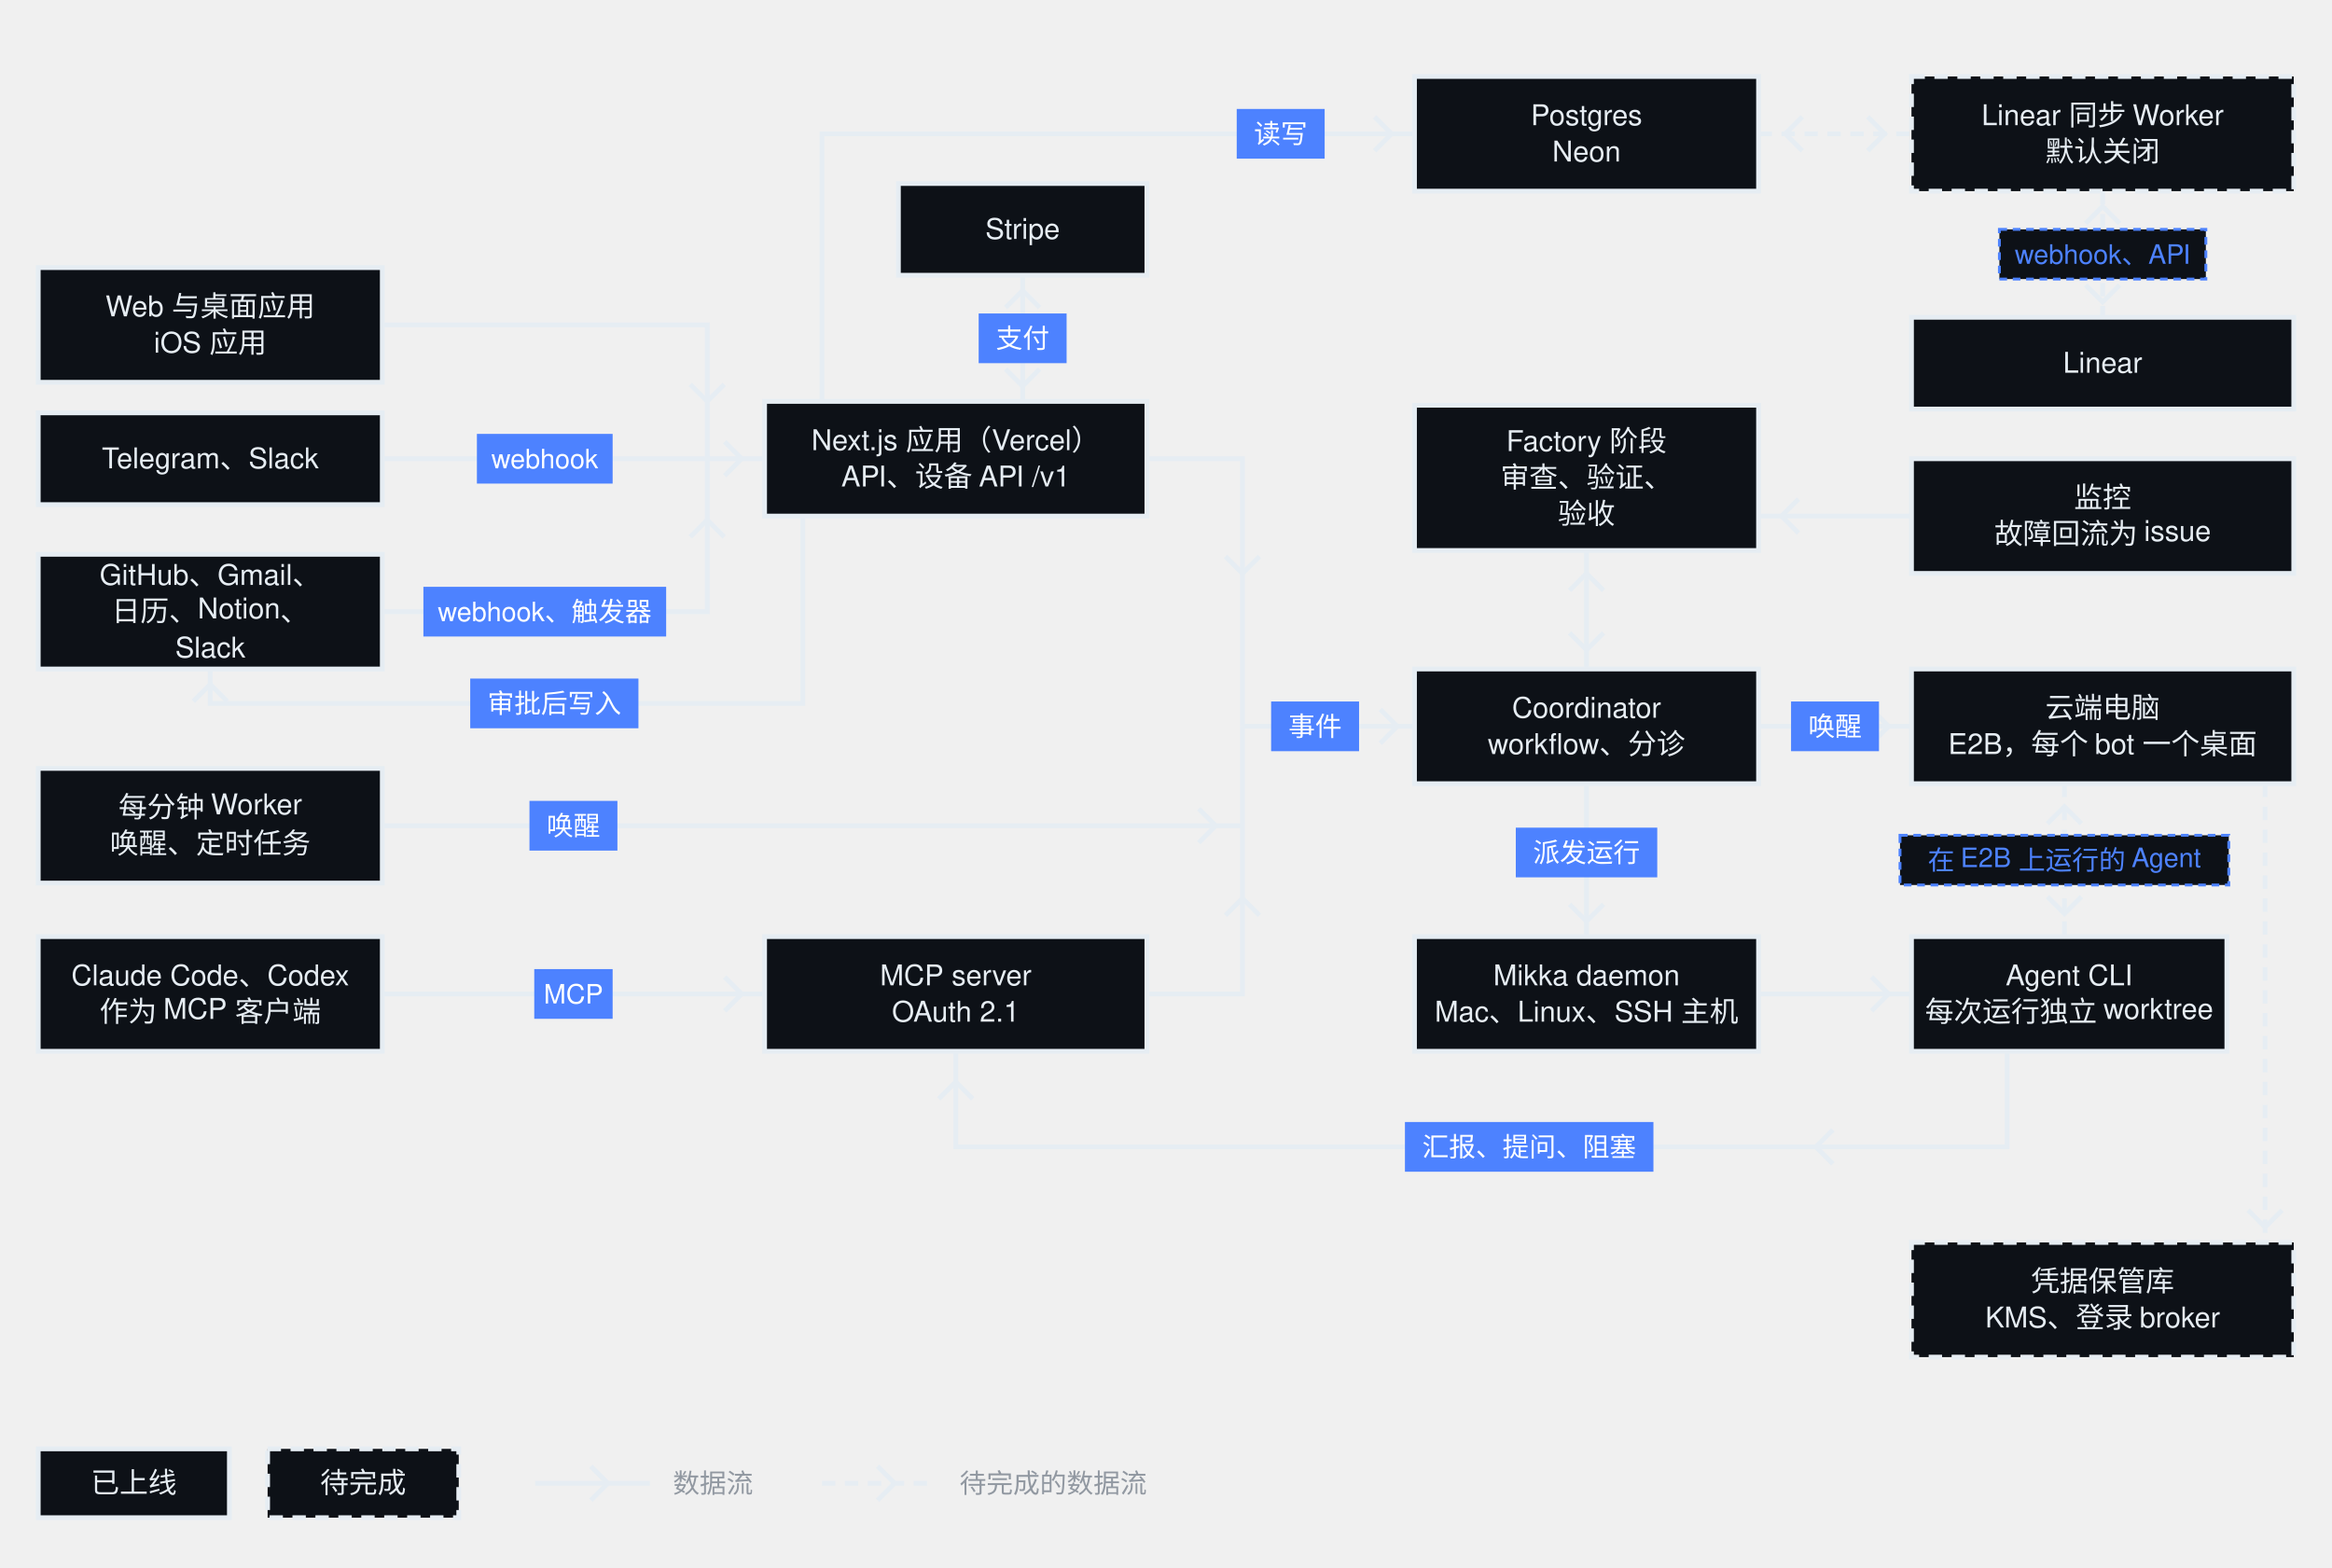
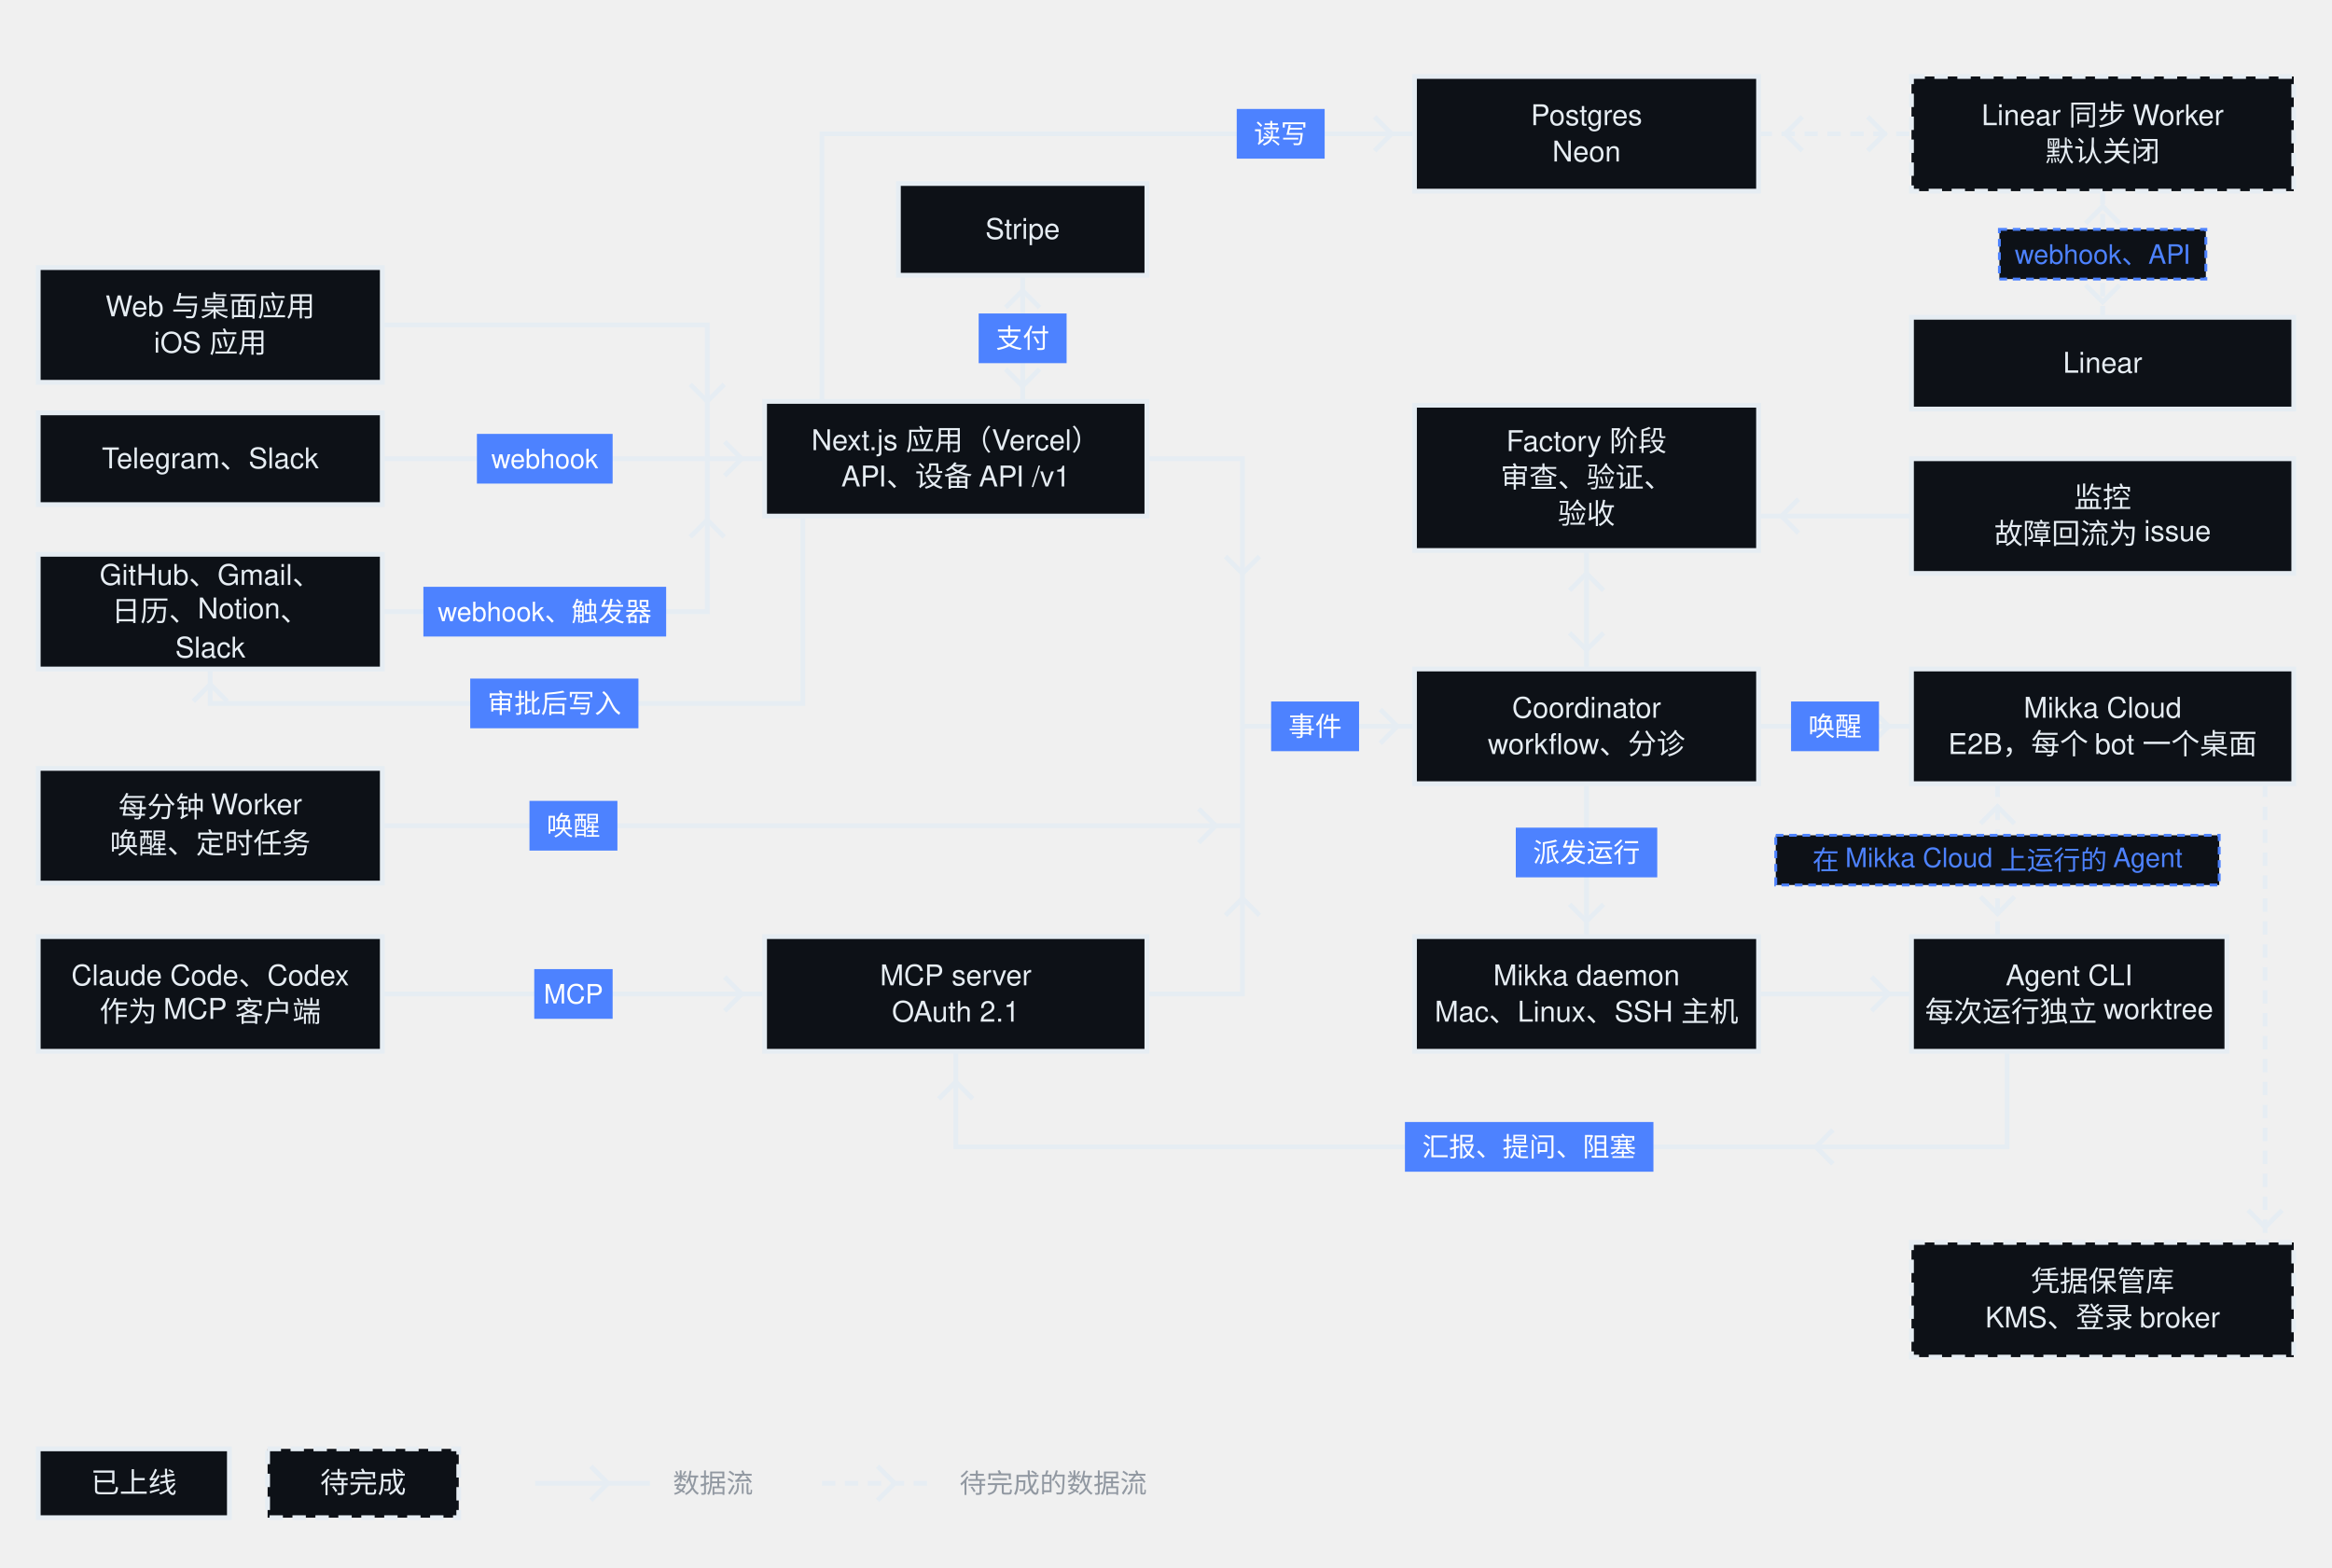
<svg xmlns="http://www.w3.org/2000/svg" width="1220" height="820" viewBox="0 0 1220 820" font-family="-apple-system, BlinkMacSystemFont, &quot;Segoe UI&quot;, Helvetica, Arial, &quot;PingFang SC&quot;, &quot;Noto Sans CJK SC&quot;, &quot;Microsoft YaHei&quot;, sans-serif" role="img" aria-label="Mikka 架构">
  <path d="M200 170 L370 170 L370 240" fill="none" stroke="#e6edf3" stroke-width="2.5" />
  <path d="M362 202 L370 210 L378 202" fill="none" stroke="#e6edf3" stroke-width="2.5" stroke-linecap="square" stroke-linejoin="miter" />
  <path d="M200 320 L370 320 L370 240" fill="none" stroke="#e6edf3" stroke-width="2.5" />
  <path d="M362 280 L370 272 L378 280" fill="none" stroke="#e6edf3" stroke-width="2.5" stroke-linecap="square" stroke-linejoin="miter" />
  <path d="M200 240 L400 240" fill="none" stroke="#e6edf3" stroke-width="2.5" />
  <path d="M380 232 L388 240 L380 248" fill="none" stroke="#e6edf3" stroke-width="2.5" stroke-linecap="square" stroke-linejoin="miter" />
  <rect x="249.5" y="227" width="71" height="26" fill="#4d82ff" />
  <text x="285" y="245" text-anchor="middle" font-size="14" fill="#ffffff">webhook</text>
  <rect x="221.5" y="307" width="127" height="26" fill="#4d82ff" />
  <text x="285" y="325" text-anchor="middle" font-size="14" fill="#ffffff">webhook、触发器</text>
  <path d="M420 270 L420 368 L110 368 L110 350" fill="none" stroke="#e6edf3" stroke-width="2.5" />
  <path d="M102 366 L110 358 L118 366" fill="none" stroke="#e6edf3" stroke-width="2.5" stroke-linecap="square" stroke-linejoin="miter" />
  <rect x="246" y="355" width="88" height="26" fill="#4d82ff" />
  <text x="290" y="373" text-anchor="middle" font-size="14" fill="#ffffff">审批后写入</text>
  <path d="M535 144 L535 210" fill="none" stroke="#e6edf3" stroke-width="2.5" />
  <path d="M527 194 L535 202 L543 194" fill="none" stroke="#e6edf3" stroke-width="2.5" stroke-linecap="square" stroke-linejoin="miter" />
  <path d="M527 160 L535 152 L543 160" fill="none" stroke="#e6edf3" stroke-width="2.5" stroke-linecap="square" stroke-linejoin="miter" />
  <rect x="512" y="164" width="46" height="26" fill="#4d82ff" />
  <text x="535" y="182" text-anchor="middle" font-size="14" fill="#ffffff">支付</text>
  <path d="M200 520 L400 520" fill="none" stroke="#e6edf3" stroke-width="2.5" />
  <path d="M380 512 L388 520 L380 528" fill="none" stroke="#e6edf3" stroke-width="2.5" stroke-linecap="square" stroke-linejoin="miter" />
  <rect x="279.5" y="507" width="41" height="26" fill="#4d82ff" />
  <text x="300" y="525" text-anchor="middle" font-size="14" fill="#ffffff">MCP</text>
  <path d="M430 210 L430 70 L740 70" fill="none" stroke="#e6edf3" stroke-width="2.5" />
  <path d="M720 62 L728 70 L720 78" fill="none" stroke="#e6edf3" stroke-width="2.5" stroke-linecap="square" stroke-linejoin="miter" />
  <rect x="647" y="57" width="46" height="26" fill="#4d82ff" />
  <text x="670" y="75" text-anchor="middle" font-size="14" fill="#ffffff">读写</text>
  <path d="M920 70 L1000 70" fill="none" stroke="#e6edf3" stroke-width="2.5" stroke-dasharray="7 5" />
  <path d="M942 62 L934 70 L942 78" fill="none" stroke="#e6edf3" stroke-width="2.5" stroke-linecap="square" stroke-linejoin="miter" />
  <path d="M978 62 L986 70 L978 78" fill="none" stroke="#e6edf3" stroke-width="2.5" stroke-linecap="square" stroke-linejoin="miter" />
  <path d="M1100 100 L1100 166" fill="none" stroke="#e6edf3" stroke-width="2.5" stroke-dasharray="7 5" />
  <path d="M1092 150 L1100 158 L1108 150" fill="none" stroke="#e6edf3" stroke-width="2.5" stroke-linecap="square" stroke-linejoin="miter" />
  <path d="M1092 116 L1100 108 L1108 116" fill="none" stroke="#e6edf3" stroke-width="2.5" stroke-linecap="square" stroke-linejoin="miter" />
  <rect x="1046" y="120" width="108" height="26" fill="#0d1117" stroke="#4d82ff" stroke-width="1.5" stroke-dasharray="4 3" />
  <text x="1100" y="138" text-anchor="middle" font-size="14" fill="#4d82ff">webhook、API</text>
  <path d="M600 240 L650 240 L650 380" fill="none" stroke="#e6edf3" stroke-width="2.5" />
  <path d="M642 292 L650 300 L658 292" fill="none" stroke="#e6edf3" stroke-width="2.5" stroke-linecap="square" stroke-linejoin="miter" />
  <path d="M600 520 L650 520 L650 380" fill="none" stroke="#e6edf3" stroke-width="2.5" />
  <path d="M642 478 L650 470 L658 478" fill="none" stroke="#e6edf3" stroke-width="2.5" stroke-linecap="square" stroke-linejoin="miter" />
  <path d="M650 380 L740 380" fill="none" stroke="#e6edf3" stroke-width="2.5" />
  <path d="M723 372 L731 380 L723 388" fill="none" stroke="#e6edf3" stroke-width="2.5" stroke-linecap="square" stroke-linejoin="miter" />
  <rect x="665" y="367" width="46" height="26" fill="#4d82ff" />
  <text x="688" y="385" text-anchor="middle" font-size="14" fill="#ffffff">事件</text>
  <path d="M200 432 L650 432" fill="none" stroke="#e6edf3" stroke-width="2.5" />
  <path d="M628 424 L636 432 L628 440" fill="none" stroke="#e6edf3" stroke-width="2.5" stroke-linecap="square" stroke-linejoin="miter" />
  <rect x="277" y="419" width="46" height="26" fill="#4d82ff" />
  <text x="300" y="437" text-anchor="middle" font-size="14" fill="#ffffff">唤醒</text>
  <path d="M830 288 L830 350" fill="none" stroke="#e6edf3" stroke-width="2.5" />
  <path d="M822 308 L830 300 L838 308" fill="none" stroke="#e6edf3" stroke-width="2.5" stroke-linecap="square" stroke-linejoin="miter" />
  <path d="M822 332 L830 340 L838 332" fill="none" stroke="#e6edf3" stroke-width="2.5" stroke-linecap="square" stroke-linejoin="miter" />
  <path d="M1000 270 L920 270" fill="none" stroke="#e6edf3" stroke-width="2.5" />
  <path d="M940 262 L932 270 L940 278" fill="none" stroke="#e6edf3" stroke-width="2.5" stroke-linecap="square" stroke-linejoin="miter" />
  <path d="M920 380 L1000 380" fill="none" stroke="#e6edf3" stroke-width="2.5" />
  <path d="M980 372 L988 380 L980 388" fill="none" stroke="#e6edf3" stroke-width="2.5" stroke-linecap="square" stroke-linejoin="miter" />
  <rect x="937" y="367" width="46" height="26" fill="#4d82ff" />
  <text x="960" y="385" text-anchor="middle" font-size="14" fill="#ffffff">唤醒</text>
  <path d="M830 410 L830 490" fill="none" stroke="#e6edf3" stroke-width="2.5" />
  <path d="M822 474 L830 482 L838 474" fill="none" stroke="#e6edf3" stroke-width="2.5" stroke-linecap="square" stroke-linejoin="miter" />
  <rect x="793" y="433" width="74" height="26" fill="#4d82ff" />
  <text x="830" y="451" text-anchor="middle" font-size="14" fill="#ffffff">派发运行</text>
  <path d="M920 520 L1000 520" fill="none" stroke="#e6edf3" stroke-width="2.5" />
  <path d="M980 512 L988 520 L980 528" fill="none" stroke="#e6edf3" stroke-width="2.5" stroke-linecap="square" stroke-linejoin="miter" />
-   <path d="M1080 410 L1080 490" fill="none" stroke="#e6edf3" stroke-width="2.5" stroke-dasharray="7 5" />
-   <path d="M1072 430 L1080 422 L1088 430" fill="none" stroke="#e6edf3" stroke-width="2.5" stroke-linecap="square" stroke-linejoin="miter" />
-   <path d="M1072 470 L1080 478 L1088 470" fill="none" stroke="#e6edf3" stroke-width="2.5" stroke-linecap="square" stroke-linejoin="miter" />
-   <rect x="994" y="437" width="172" height="26" fill="#0d1117" stroke="#4d82ff" stroke-width="1.5" stroke-dasharray="4 3" />
-   <text x="1080" y="455" text-anchor="middle" font-size="14" fill="#4d82ff">在 E2B 上运行的 Agent</text>
+   <path d="M1045 410 L1045 490" fill="none" stroke="#e6edf3" stroke-width="2.5" stroke-dasharray="7 5" />
+   <path d="M1037 430 L1045 422 L1053 430" fill="none" stroke="#e6edf3" stroke-width="2.5" stroke-linecap="square" stroke-linejoin="miter" />
+   <path d="M1037 470 L1045 478 L1053 470" fill="none" stroke="#e6edf3" stroke-width="2.5" stroke-linecap="square" stroke-linejoin="miter" />
+   <rect x="929" y="437" width="232" height="26" fill="#0d1117" stroke="#4d82ff" stroke-width="1.5" stroke-dasharray="4 3" />
+   <text x="1045" y="455" text-anchor="middle" font-size="14" fill="#4d82ff">在 Mikka Cloud 上运行的 Agent</text>
  <path d="M1185 410 L1185 650" fill="none" stroke="#e6edf3" stroke-width="2.5" stroke-dasharray="7 5" />
  <path d="M1177 634 L1185 642 L1193 634" fill="none" stroke="#e6edf3" stroke-width="2.5" stroke-linecap="square" stroke-linejoin="miter" />
  <path d="M1050 550 L1050 600 L500 600 L500 550" fill="none" stroke="#e6edf3" stroke-width="2.5" />
  <path d="M958 592 L950 600 L958 608" fill="none" stroke="#e6edf3" stroke-width="2.5" stroke-linecap="square" stroke-linejoin="miter" />
  <path d="M492 574 L500 566 L508 574" fill="none" stroke="#e6edf3" stroke-width="2.5" stroke-linecap="square" stroke-linejoin="miter" />
  <rect x="735" y="587" width="130" height="26" fill="#4d82ff" />
  <text x="800" y="605" text-anchor="middle" font-size="14" fill="#ffffff">汇报、提问、阻塞</text>
  <rect x="20" y="140" width="180" height="60" fill="#0d1117" stroke="#e6edf3" stroke-width="2.5" />
  <text x="110" y="165.5" text-anchor="middle" font-size="15" fill="#e6edf3">Web 与桌面应用</text>
  <text x="110" y="184.5" text-anchor="middle" font-size="15" fill="#e6edf3">iOS 应用</text>
  <rect x="20" y="216" width="180" height="48" fill="#0d1117" stroke="#e6edf3" stroke-width="2.5" />
  <text x="110" y="245" text-anchor="middle" font-size="15" fill="#e6edf3">Telegram、Slack</text>
  <rect x="20" y="290" width="180" height="60" fill="#0d1117" stroke="#e6edf3" stroke-width="2.5" />
  <text x="110" y="306" text-anchor="middle" font-size="15" fill="#e6edf3">GitHub、Gmail、</text>
  <text x="110" y="325" text-anchor="middle" font-size="15" fill="#e6edf3">日历、Notion、</text>
  <text x="110" y="344" text-anchor="middle" font-size="15" fill="#e6edf3">Slack</text>
  <rect x="20" y="402" width="180" height="60" fill="#0d1117" stroke="#e6edf3" stroke-width="2.5" />
  <text x="110" y="427.5" text-anchor="middle" font-size="15" fill="#e6edf3">每分钟 Worker</text>
  <text x="110" y="446.5" text-anchor="middle" font-size="15" fill="#e6edf3">唤醒、定时任务</text>
  <rect x="20" y="490" width="180" height="60" fill="#0d1117" stroke="#e6edf3" stroke-width="2.5" />
  <text x="110" y="515.5" text-anchor="middle" font-size="15" fill="#e6edf3">Claude Code、Codex</text>
  <text x="110" y="534.5" text-anchor="middle" font-size="15" fill="#e6edf3">作为 MCP 客户端</text>
  <rect x="470" y="96" width="130" height="48" fill="#0d1117" stroke="#e6edf3" stroke-width="2.5" />
  <text x="535" y="125" text-anchor="middle" font-size="15" fill="#e6edf3">Stripe</text>
  <rect x="400" y="210" width="200" height="60" fill="#0d1117" stroke="#e6edf3" stroke-width="2.5" />
  <text x="500" y="235.5" text-anchor="middle" font-size="15" fill="#e6edf3">Next.js 应用（Vercel）</text>
  <text x="500" y="254.5" text-anchor="middle" font-size="15" fill="#e6edf3">API、设备 API /v1</text>
  <rect x="400" y="490" width="200" height="60" fill="#0d1117" stroke="#e6edf3" stroke-width="2.5" />
  <text x="500" y="515.5" text-anchor="middle" font-size="15" fill="#e6edf3">MCP server</text>
  <text x="500" y="534.5" text-anchor="middle" font-size="15" fill="#e6edf3">OAuth 2.1</text>
  <rect x="740" y="40" width="180" height="60" fill="#0d1117" stroke="#e6edf3" stroke-width="2.5" />
  <text x="830" y="65.5" text-anchor="middle" font-size="15" fill="#e6edf3">Postgres</text>
  <text x="830" y="84.5" text-anchor="middle" font-size="15" fill="#e6edf3">Neon</text>
  <rect x="740" y="212" width="180" height="76" fill="#0d1117" stroke="#e6edf3" stroke-width="2.5" />
  <text x="830" y="236" text-anchor="middle" font-size="15" fill="#e6edf3">Factory 阶段</text>
  <text x="830" y="255" text-anchor="middle" font-size="15" fill="#e6edf3">审查、验证、</text>
  <text x="830" y="274" text-anchor="middle" font-size="15" fill="#e6edf3">验收</text>
  <rect x="740" y="350" width="180" height="60" fill="#0d1117" stroke="#e6edf3" stroke-width="2.5" />
  <text x="830" y="375.5" text-anchor="middle" font-size="15" fill="#e6edf3">Coordinator</text>
  <text x="830" y="394.5" text-anchor="middle" font-size="15" fill="#e6edf3">workflow、分诊</text>
  <rect x="740" y="490" width="180" height="60" fill="#0d1117" stroke="#e6edf3" stroke-width="2.5" />
  <text x="830" y="515.5" text-anchor="middle" font-size="15" fill="#e6edf3">Mikka daemon</text>
  <text x="830" y="534.5" text-anchor="middle" font-size="15" fill="#e6edf3">Mac、Linux、SSH 主机</text>
  <rect x="1000" y="40" width="200" height="60" fill="#0d1117" stroke="#e6edf3" stroke-width="2.5" stroke-dasharray="7 5" />
  <text x="1100" y="65.5" text-anchor="middle" font-size="15" fill="#e6edf3">Linear 同步 Worker</text>
  <text x="1100" y="84.5" text-anchor="middle" font-size="15" fill="#e6edf3">默认关闭</text>
  <rect x="1000" y="166" width="200" height="48" fill="#0d1117" stroke="#e6edf3" stroke-width="2.5" />
  <text x="1100" y="195" text-anchor="middle" font-size="15" fill="#e6edf3">Linear</text>
  <rect x="1000" y="240" width="200" height="60" fill="#0d1117" stroke="#e6edf3" stroke-width="2.5" />
  <text x="1100" y="265.5" text-anchor="middle" font-size="15" fill="#e6edf3">监控</text>
  <text x="1100" y="284.5" text-anchor="middle" font-size="15" fill="#e6edf3">故障回流为 issue</text>
  <rect x="1000" y="350" width="200" height="60" fill="#0d1117" stroke="#e6edf3" stroke-width="2.5" />
-   <text x="1100" y="375.5" text-anchor="middle" font-size="15" fill="#e6edf3">云端电脑</text>
+   <text x="1100" y="375.5" text-anchor="middle" font-size="15" fill="#e6edf3">Mikka Cloud</text>
  <text x="1100" y="394.5" text-anchor="middle" font-size="15" fill="#e6edf3">E2B，每个 bot 一个桌面</text>
  <rect x="1000" y="490" width="165" height="60" fill="#0d1117" stroke="#e6edf3" stroke-width="2.5" />
  <text x="1082.5" y="515.5" text-anchor="middle" font-size="15" fill="#e6edf3">Agent CLI</text>
  <text x="1082.5" y="534.5" text-anchor="middle" font-size="15" fill="#e6edf3">每次运行独立 worktree</text>
  <rect x="1000" y="650" width="200" height="60" fill="#0d1117" stroke="#e6edf3" stroke-width="2.5" stroke-dasharray="7 5" />
  <text x="1100" y="675.5" text-anchor="middle" font-size="15" fill="#e6edf3">凭据保管库</text>
  <text x="1100" y="694.5" text-anchor="middle" font-size="15" fill="#e6edf3">KMS、登录 broker</text>
  <rect x="20" y="758" width="100" height="36" fill="#0d1117" stroke="#e6edf3" stroke-width="2.5" />
  <text x="70" y="781" text-anchor="middle" font-size="15" fill="#e6edf3">已上线</text>
  <rect x="140" y="758" width="100" height="36" fill="#0d1117" stroke="#e6edf3" stroke-width="2.5" stroke-dasharray="7 5" />
  <text x="190" y="781" text-anchor="middle" font-size="15" fill="#e6edf3">待完成</text>
  <path d="M280 776 L340 776" fill="none" stroke="#e6edf3" stroke-width="2.5" />
  <path d="M310 768 L318 776 L310 784" fill="none" stroke="#e6edf3" stroke-width="2.5" stroke-linecap="square" stroke-linejoin="miter" />
  <text x="352" y="781" font-size="14" fill="#9198a1">数据流</text>
  <path d="M430 776 L490 776" fill="none" stroke="#e6edf3" stroke-width="2.5" stroke-dasharray="7 5" />
  <path d="M460 768 L468 776 L460 784" fill="none" stroke="#e6edf3" stroke-width="2.5" stroke-linecap="square" stroke-linejoin="miter" />
  <text x="502" y="781" font-size="14" fill="#9198a1">待完成的数据流</text>
</svg>
